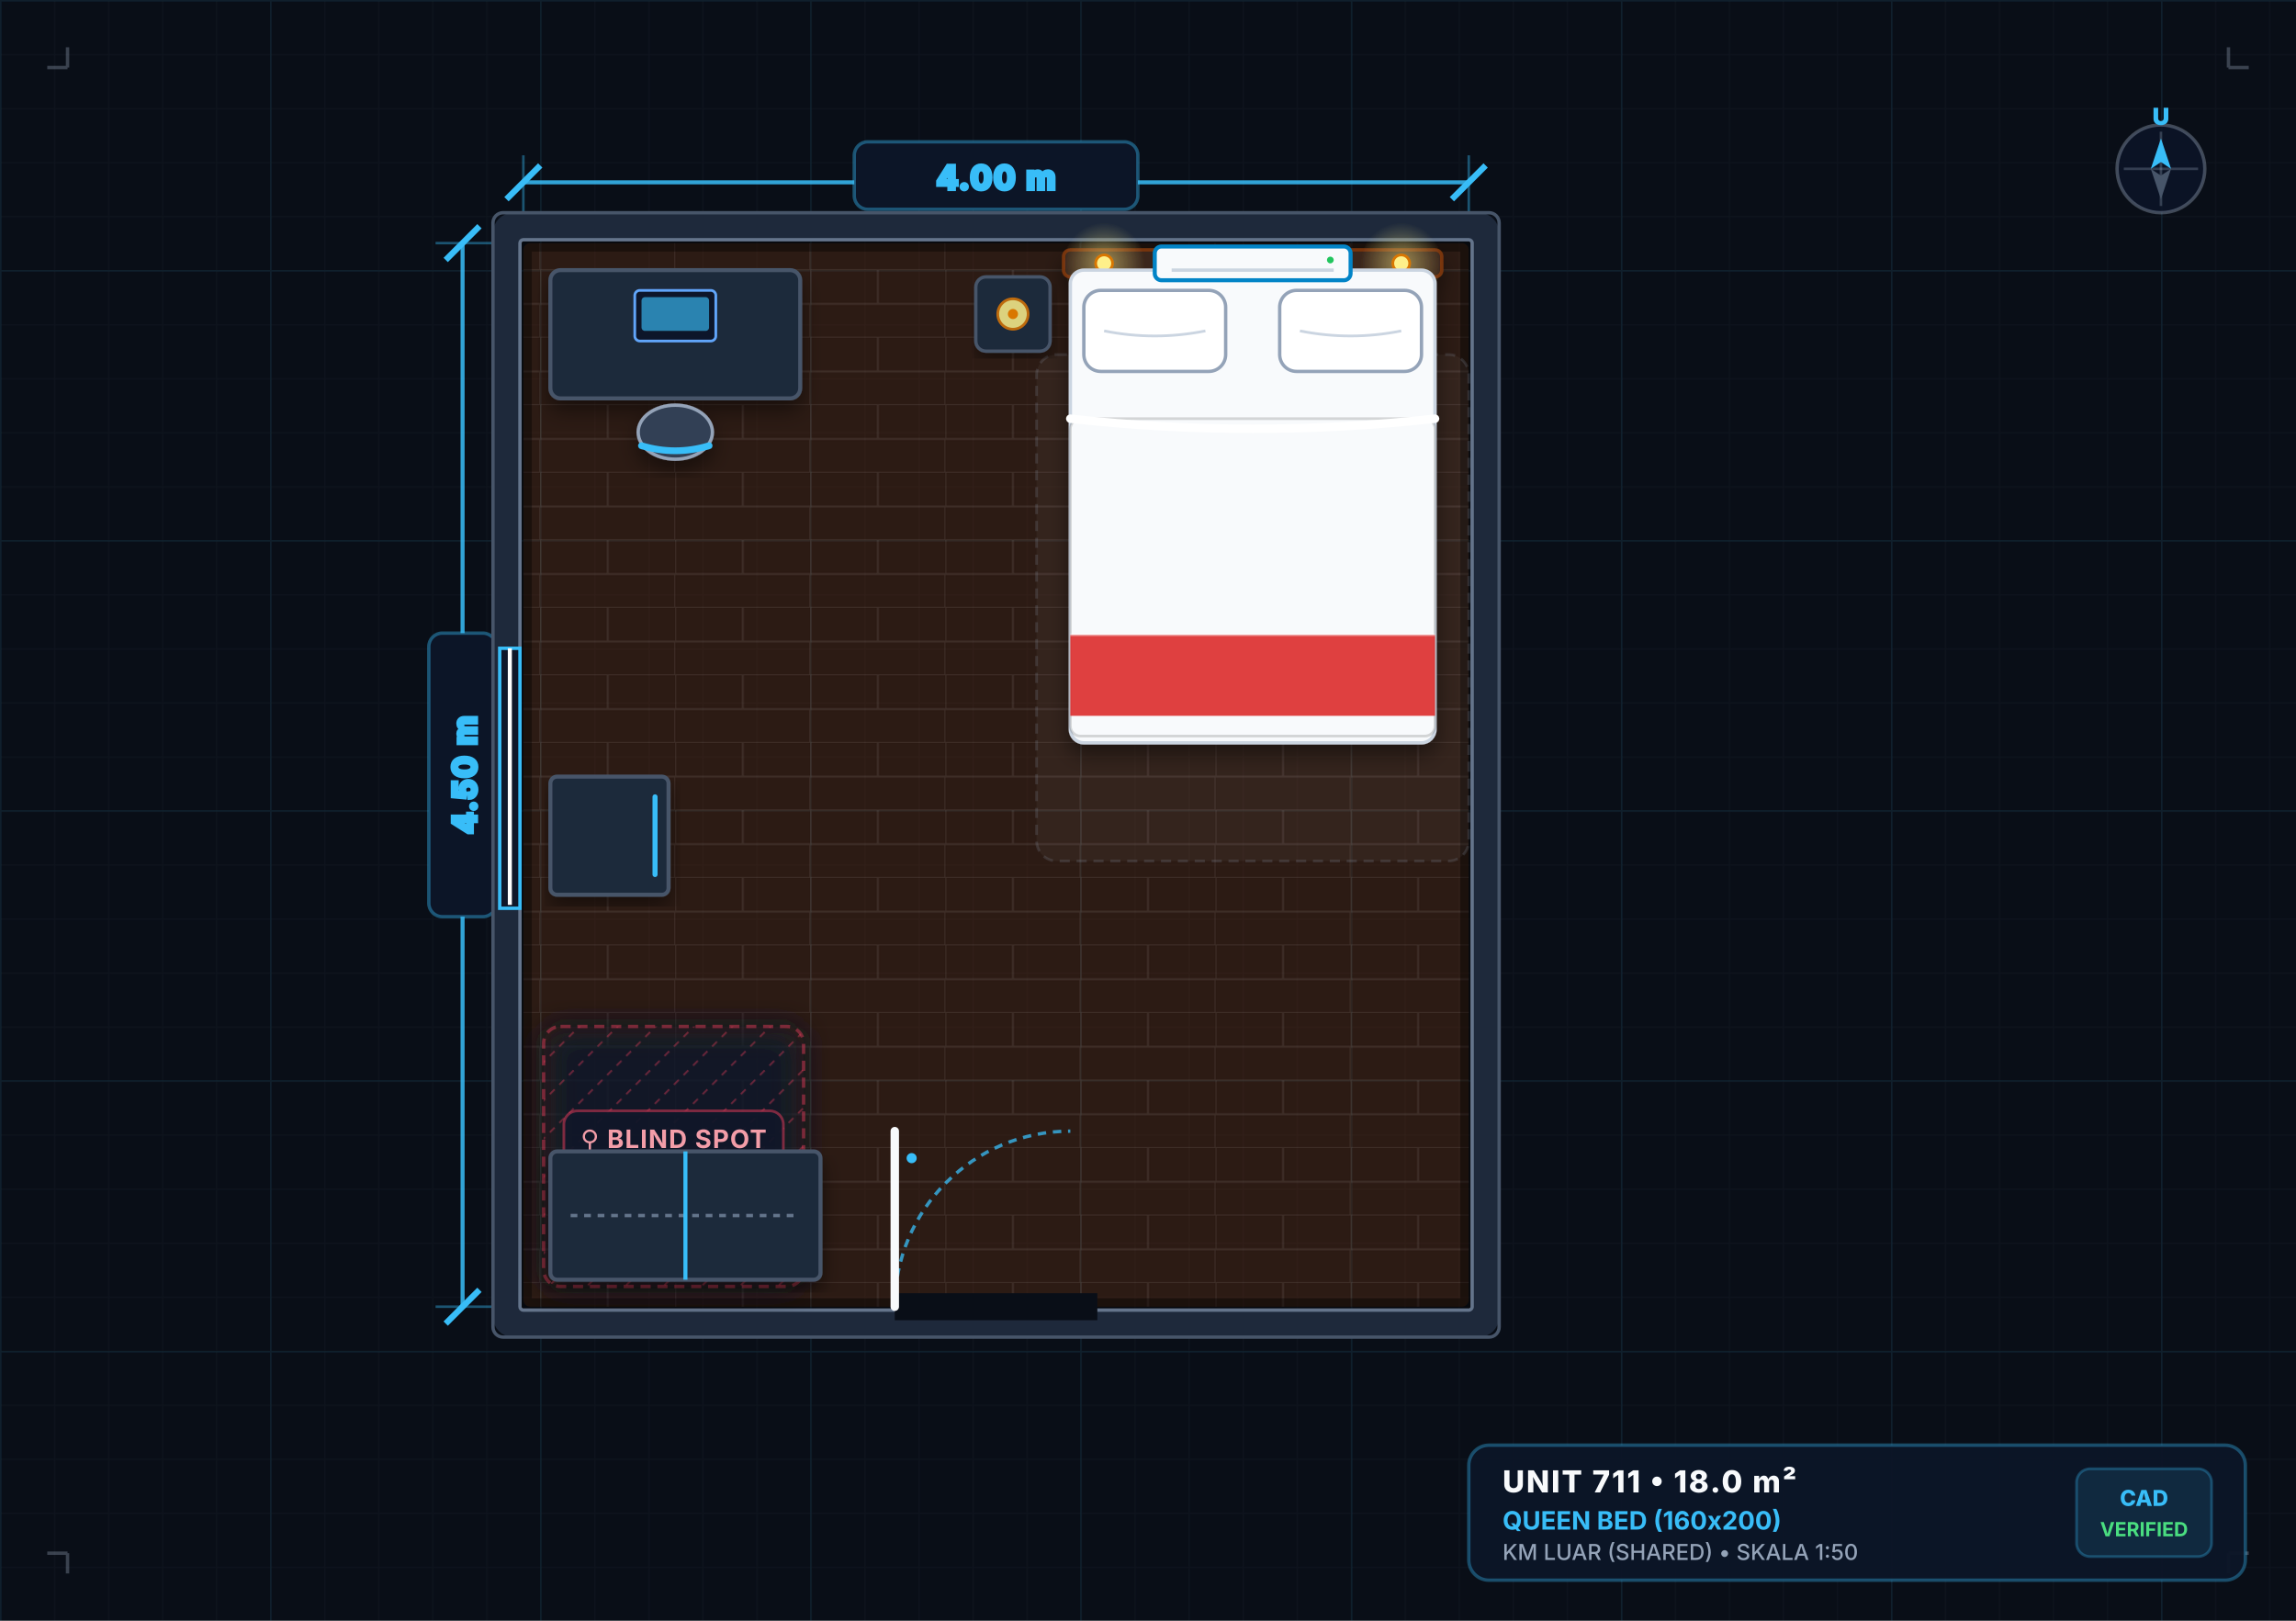
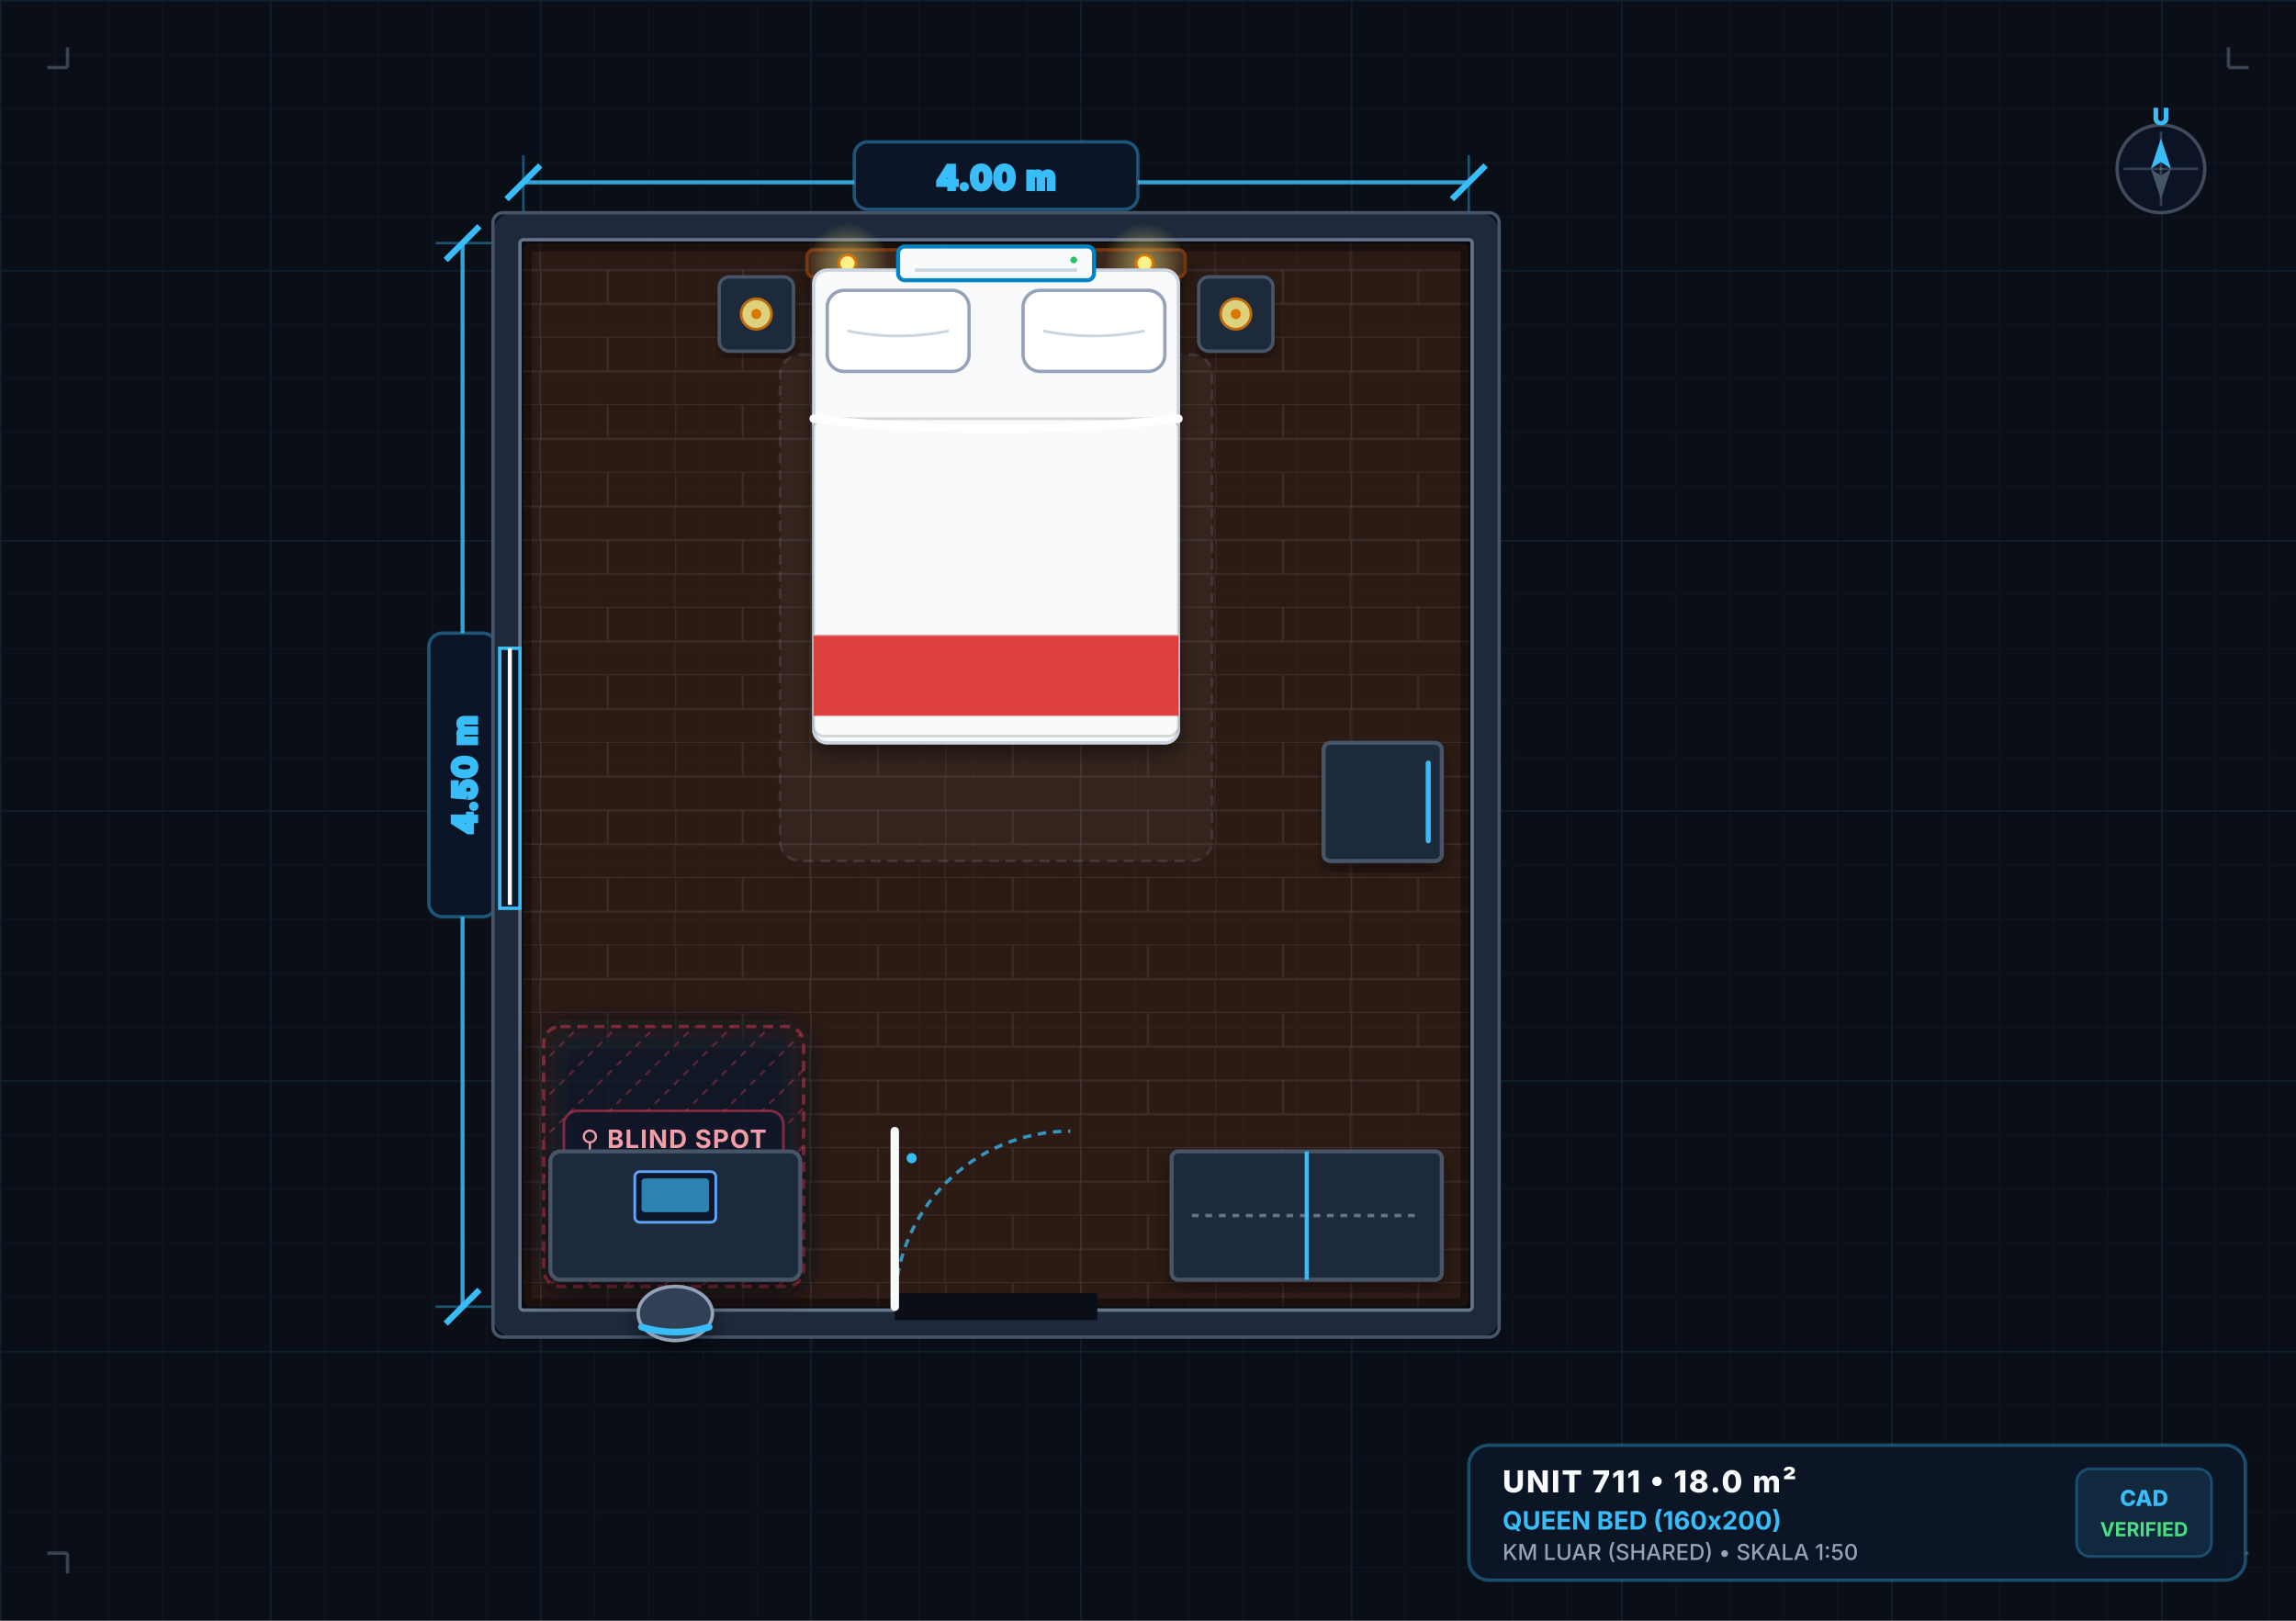
<svg xmlns="http://www.w3.org/2000/svg" viewBox="0 0 680 480" width="100%" height="100%" style="background:#090e17; border-radius:14px; font-family:'Inter',system-ui,-apple-system,sans-serif;">
  <defs>
    <pattern id="grid_cad_311" width="16" height="16" patternUnits="userSpaceOnUse">
      <path d="M 16 0 L 0 0 0 16" fill="none" stroke="rgba(148, 163, 184, 0.04)" stroke-width="0.75" />
    </pattern>
    <pattern id="grid_major_311" width="80" height="80" patternUnits="userSpaceOnUse">
      <path d="M 80 0 L 0 0 0 80" fill="none" stroke="rgba(56, 189, 248, 0.07)" stroke-width="1" />
    </pattern>
    <pattern id="parquet_311" width="40" height="20" patternUnits="userSpaceOnUse">
      <rect width="40" height="20" fill="#78350f" fill-opacity="0.32" />
      <path d="M 0 10 L 40 10 M 20 0 L 20 10 M 0 20 L 40 20 M 40 10 L 40 20 M 0 0 L 0 10" fill="none" stroke="rgba(255, 255, 255, 0.08)" stroke-width="0.6" />
    </pattern>
    <pattern id="bm_tile_311" width="12" height="12" patternUnits="userSpaceOnUse">
      <rect width="12" height="12" fill="#0f2338" />
      <path d="M 12 0 L 0 0 0 12" fill="none" stroke="rgba(56, 189, 248, 0.22)" stroke-width="0.6" />
    </pattern>
    <filter id="frost_blur_311" x="-10%" y="-10%" width="120%" height="120%">
      <feGaussianBlur stdDeviation="4.5" result="blur" />
    </filter>
    <pattern id="blind_hatch_311" width="8" height="8" patternTransform="rotate(45 0 0)" patternUnits="userSpaceOnUse">
      <line x1="0" y1="0" x2="0" y2="8" stroke="rgba(244, 63, 94, 0.35)" stroke-width="1.2" stroke-dasharray="2 2" />
    </pattern>
    <radialGradient id="lamp_glow_311">
      <stop offset="0%" stop-color="#fef08a" stop-opacity="0.5" />
      <stop offset="100%" stop-color="#fef08a" stop-opacity="0" />
    </radialGradient>
    <filter id="drop_shadow_311" x="-5%" y="-5%" width="115%" height="115%">
      <feDropShadow dx="0" dy="3" stdDeviation="3" flood-color="#000000" flood-opacity="0.45" />
    </filter>
  </defs>
  <rect width="680" height="480" fill="#090e17" />
  <rect width="680" height="480" fill="url(#grid_cad_311)" />
  <rect width="680" height="480" fill="url(#grid_major_311)" />
  <g stroke="rgba(148, 163, 184, 0.35)" stroke-width="1">
    <path d="M 14 20 L 20 20 M 20 14 L 20 20" />
    <path d="M 666 20 L 660 20 M 660 14 L 660 20" />
    <path d="M 14 460 L 20 460 M 20 466 L 20 460" />
    <path d="M 666 460 L 660 460 M 660 466 L 660 460" />
  </g>
  <g stroke="#38bdf8" stroke-width="1.2">
    <line x1="155" y1="54" x2="435" y2="54" opacity="0.85" />
    <line x1="150" y1="59" x2="160" y2="49" stroke-width="1.8" />
    <line x1="430" y1="59" x2="440" y2="49" stroke-width="1.8" />
    <line x1="155" y1="66" x2="155" y2="46" opacity="0.4" stroke-width="0.75" />
    <line x1="435" y1="66" x2="435" y2="46" opacity="0.4" stroke-width="0.75" />
    <rect x="253.0" y="42" width="84" height="20" rx="4" fill="#0c1527" stroke="rgba(56, 189, 248, 0.4)" stroke-width="1" />
    <text x="295.0" y="56" fill="#38bdf8" font-size="9.5" font-weight="700" text-anchor="middle" letter-spacing="0.5">
      4.00 m
    </text>
  </g>
  <g stroke="#38bdf8" stroke-width="1.2">
    <line x1="137" y1="72" x2="137" y2="387" opacity="0.85" />
    <line x1="132" y1="77" x2="142" y2="67" stroke-width="1.8" />
    <line x1="132" y1="392" x2="142" y2="382" stroke-width="1.8" />
    <line x1="149" y1="72" x2="129" y2="72" opacity="0.4" stroke-width="0.75" />
    <line x1="149" y1="387" x2="129" y2="387" opacity="0.4" stroke-width="0.75" />
    <g transform="translate(137, 229.5)">
      <rect x="-42" y="-10" width="84" height="20" rx="4" fill="#0c1527" stroke="rgba(56, 189, 248, 0.4)" stroke-width="1" transform="rotate(-90)" />
      <text x="0" y="4" fill="#38bdf8" font-size="9.5" font-weight="700" text-anchor="middle" letter-spacing="0.5" transform="rotate(-90)">
        4.50 m
      </text>
    </g>
  </g>
  <rect x="155" y="72" width="280" height="315" rx="2" fill="url(#parquet_311)" />
  <rect x="155" y="72" width="280" height="315" fill="none" stroke="rgba(0, 0, 0, 0.38)" stroke-width="5" />
  <rect x="150" y="67" width="290" height="325" fill="none" stroke="#1e293b" stroke-width="8" rx="2" />
  <rect x="146" y="63" width="298" height="333" fill="none" stroke="#475569" stroke-width="1" rx="3" />
  <rect x="154" y="71" width="282" height="317" fill="none" stroke="#64748b" stroke-width="1" rx="1" />
  <g id="unsure_zone" opacity="0.95">
    <rect x="161" y="304" width="77" height="77" rx="5" fill="rgba(15, 23, 42, 0.85)" filter="url(#frost_blur_311)" />
    <rect x="161" y="304" width="77" height="77" rx="5" fill="url(#blind_hatch_311)" stroke="rgba(244, 63, 94, 0.45)" stroke-width="1" stroke-dasharray="3 2" />
    <rect x="167" y="329" width="65" height="26" rx="4" fill="rgba(15, 23, 42, 0.94)" stroke="rgba(244, 63, 94, 0.5)" stroke-width="0.8" />
    <text x="199.5" y="340" fill="#fda4af" font-size="7.5" font-weight="700" text-anchor="middle" letter-spacing="0.3">
      ⚲ BLIND SPOT
    </text>
    <text x="199.5" y="349" fill="#94a3b8" font-size="6" font-weight="500" text-anchor="middle">
      Sudut Terbatas Kamera
    </text>
  </g>
-   <rect x="307" y="105" width="128" height="150" rx="6" fill="rgba(255, 255, 255, 0.04)" stroke="rgba(148, 163, 184, 0.18)" stroke-width="0.8" stroke-dasharray="3 2" />
+   <rect x="231" y="105" width="128" height="150" rx="6" fill="rgba(255, 255, 255, 0.04)" stroke="rgba(148, 163, 184, 0.18)" stroke-width="0.8" stroke-dasharray="3 2" />
  <g id="bed_unit" filter="url(#drop_shadow_311)">
-     <rect x="315" y="74" width="112" height="8" rx="2" fill="#3b271d" stroke="#78350f" stroke-width="1" />
-     <circle cx="327" cy="78" r="12" fill="url(#lamp_glow_311)" />
-     <circle cx="415" cy="78" r="12" fill="url(#lamp_glow_311)" />
-     <circle cx="327" cy="78" r="2.5" fill="#fef08a" stroke="#d97706" stroke-width="0.8" />
-     <circle cx="415" cy="78" r="2.5" fill="#fef08a" stroke="#d97706" stroke-width="0.8" />
-     <rect x="317" y="80" width="108" height="140" rx="4" fill="#f8fafc" stroke="#cbd5e1" stroke-width="1" />
-     <rect x="317" y="124" width="108" height="94" rx="3" fill="#f8fafc" stroke="rgba(0,0,0,0.15)" stroke-width="0.8" />
-     <path d="M 317 124 Q 371.0 130 425 124" fill="none" stroke="#ffffff" stroke-width="2.5" stroke-linecap="round" />
-     <rect x="317" y="188" width="108" height="24" fill="#dc2626" opacity="0.88" />
-     <line x1="317" y1="188" x2="425" y2="188" stroke="rgba(255,255,255,0.4)" stroke-width="0.8" />
-     <rect x="321" y="86" width="42" height="24" rx="5" fill="#ffffff" stroke="#94a3b8" stroke-width="1" />
-     <path d="M 327 98 Q 342.0 101 357 98" fill="none" stroke="#cbd5e1" stroke-width="0.8" />
-     <rect x="379" y="86" width="42" height="24" rx="5" fill="#ffffff" stroke="#94a3b8" stroke-width="1" />
-     <path d="M 385 98 Q 400.0 101 415 98" fill="none" stroke="#cbd5e1" stroke-width="0.8" />
+     <rect x="239" y="74" width="112" height="8" rx="2" fill="#3b271d" stroke="#78350f" stroke-width="1" />
+     <circle cx="251" cy="78" r="12" fill="url(#lamp_glow_311)" />
+     <circle cx="339" cy="78" r="12" fill="url(#lamp_glow_311)" />
+     <circle cx="251" cy="78" r="2.5" fill="#fef08a" stroke="#d97706" stroke-width="0.8" />
+     <circle cx="339" cy="78" r="2.5" fill="#fef08a" stroke="#d97706" stroke-width="0.8" />
+     <rect x="241" y="80" width="108" height="140" rx="4" fill="#f8fafc" stroke="#cbd5e1" stroke-width="1" />
+     <rect x="241" y="124" width="108" height="94" rx="3" fill="#f8fafc" stroke="rgba(0,0,0,0.15)" stroke-width="0.8" />
+     <path d="M 241 124 Q 295.0 130 349 124" fill="none" stroke="#ffffff" stroke-width="2.5" stroke-linecap="round" />
+     <rect x="241" y="188" width="108" height="24" fill="#dc2626" opacity="0.88" />
+     <line x1="241" y1="188" x2="349" y2="188" stroke="rgba(255,255,255,0.4)" stroke-width="0.8" />
+     <rect x="245" y="86" width="42" height="24" rx="5" fill="#ffffff" stroke="#94a3b8" stroke-width="1" />
+     <path d="M 251 98 Q 266.0 101 281 98" fill="none" stroke="#cbd5e1" stroke-width="0.8" />
+     <rect x="303" y="86" width="42" height="24" rx="5" fill="#ffffff" stroke="#94a3b8" stroke-width="1" />
+     <path d="M 309 98 Q 324.0 101 339 98" fill="none" stroke="#cbd5e1" stroke-width="0.8" />
  </g>
  <g filter="url(#drop_shadow_311)">
-     <rect x="289" y="82" width="22" height="22" rx="3" fill="#1e293b" stroke="#475569" stroke-width="1" />
-     <circle cx="300" cy="93" r="4.5" fill="#fef08a" stroke="#d97706" stroke-width="0.8" opacity="0.85" />
-     <circle cx="300" cy="93" r="1.5" fill="#d97706" />
+     <rect x="213" y="82" width="22" height="22" rx="3" fill="#1e293b" stroke="#475569" stroke-width="1" />
+     <circle cx="224" cy="93" r="4.5" fill="#fef08a" stroke="#d97706" stroke-width="0.8" opacity="0.85" />
+     <circle cx="224" cy="93" r="1.5" fill="#d97706" />
+   </g>
+   <g filter="url(#drop_shadow_311)">
+     <rect x="355" y="82" width="22" height="22" rx="3" fill="#1e293b" stroke="#475569" stroke-width="1" />
+     <circle cx="366" cy="93" r="4.5" fill="#fef08a" stroke="#d97706" stroke-width="0.8" opacity="0.85" />
+     <circle cx="366" cy="93" r="1.5" fill="#d97706" />
  </g>
  <g id="wardrobe" filter="url(#drop_shadow_311)">
-     <rect x="163" y="341" width="80" height="38" rx="2" fill="#1e293b" stroke="#475569" stroke-width="1.2" />
-     <line x1="169" y1="360.0" x2="237" y2="360.0" stroke="#64748b" stroke-width="1" stroke-dasharray="2 2" />
-     <line x1="203.0" y1="341" x2="203.0" y2="379" stroke="#38bdf8" stroke-width="1.2" />
+     <rect x="347" y="341" width="80" height="38" rx="2" fill="#1e293b" stroke="#475569" stroke-width="1.2" />
+     <line x1="353" y1="360.0" x2="421" y2="360.0" stroke="#64748b" stroke-width="1" stroke-dasharray="2 2" />
+     <line x1="387.0" y1="341" x2="387.0" y2="379" stroke="#38bdf8" stroke-width="1.2" />
  </g>
  <g id="desk_setup" filter="url(#drop_shadow_311)">
-     <rect x="163" y="80" width="74" height="38" rx="3" fill="#1e293b" stroke="#475569" stroke-width="1.2" />
-     <rect x="188.0" y="86" width="24" height="15" rx="1.5" fill="#0f172a" stroke="#60a5fa" stroke-width="0.8" />
-     <rect x="190.0" y="88" width="20" height="10" rx="1" fill="#38bdf8" opacity="0.65" />
-     <ellipse cx="200.0" cy="128" rx="11" ry="8" fill="#334155" stroke="#94a3b8" stroke-width="1" />
-     <path d="M 190.0 132 Q 200.0 135 210.0 132" fill="none" stroke="#38bdf8" stroke-width="2" stroke-linecap="round" />
+     <rect x="163" y="341" width="74" height="38" rx="3" fill="#1e293b" stroke="#475569" stroke-width="1.2" />
+     <rect x="188.0" y="347" width="24" height="15" rx="1.5" fill="#0f172a" stroke="#60a5fa" stroke-width="0.8" />
+     <rect x="190.0" y="349" width="20" height="10" rx="1" fill="#38bdf8" opacity="0.65" />
+     <ellipse cx="200.0" cy="389" rx="11" ry="8" fill="#334155" stroke="#94a3b8" stroke-width="1" />
+     <path d="M 190.0 393 Q 200.0 396 210.0 393" fill="none" stroke="#38bdf8" stroke-width="2" stroke-linecap="round" />
  </g>
  <g id="ac_unit">
-     <rect x="342" y="73" width="58" height="10" rx="2" fill="#f8fafc" stroke="#0284c7" stroke-width="1.2" />
-     <line x1="347" y1="80" x2="395" y2="80" stroke="#cbd5e1" stroke-width="1" />
-     <circle cx="394" cy="77" r="1" fill="#22c55e" />
+     <rect x="266" y="73" width="58" height="10" rx="2" fill="#f8fafc" stroke="#0284c7" stroke-width="1.2" />
+     <line x1="271" y1="80" x2="319" y2="80" stroke="#cbd5e1" stroke-width="1" />
+     <circle cx="318" cy="77" r="1" fill="#22c55e" />
  </g>
  <g id="fridge" filter="url(#drop_shadow_311)">
-     <rect x="163" y="230" width="35" height="35" rx="2" fill="#1e293b" stroke="#475569" stroke-width="1.2" />
-     <line x1="194" y1="236" x2="194" y2="259" stroke="#38bdf8" stroke-width="1.5" stroke-linecap="round" />
+     <rect x="392" y="220" width="35" height="35" rx="2" fill="#1e293b" stroke="#475569" stroke-width="1.2" />
+     <line x1="423" y1="226" x2="423" y2="249" stroke="#38bdf8" stroke-width="1.5" stroke-linecap="round" />
  </g>
  <g id="window_left">
    <rect x="148" y="192" width="6" height="77" fill="#0f172a" stroke="#38bdf8" stroke-width="1" />
    <line x1="151" y1="192" x2="151" y2="268" stroke="#ffffff" stroke-width="1.2" />
  </g>
  <g id="main_door">
    <rect x="265" y="383" width="60" height="8" fill="#090e17" />
    <path d="M 265 387 A 52 52 0 0 1 317 335" fill="none" stroke="#38bdf8" stroke-width="1" stroke-dasharray="2.5 2" opacity="0.75" />
    <line x1="265" y1="387" x2="265" y2="335" stroke="#f8fafc" stroke-width="2.5" stroke-linecap="round" />
    <circle cx="270" cy="343" r="1.5" fill="#38bdf8" />
  </g>
  <g id="title_block" transform="translate(435, 428)">
    <rect x="0" y="0" width="230" height="40" rx="6" fill="rgba(12, 21, 39, 0.96)" stroke="rgba(56, 189, 248, 0.35)" stroke-width="1" />
    <text x="10" y="14" fill="#f8fafc" font-size="9" font-weight="800" letter-spacing="0.5">
      UNIT 711 • 18.0 m²
    </text>
    <text x="10" y="25" fill="#38bdf8" font-size="7.5" font-weight="700">
      QUEEN BED (160x200)
    </text>
    <text x="10" y="34" fill="#94a3b8" font-size="6.5" font-weight="500">
      KM LUAR (SHARED) • SKALA 1:50
    </text>
    <rect x="180" y="7" width="40" height="26" rx="4" fill="rgba(56, 189, 248, 0.12)" stroke="rgba(56, 189, 248, 0.3)" stroke-width="0.8" />
    <text x="200" y="18" fill="#38bdf8" font-size="6.5" font-weight="800" text-anchor="middle">CAD</text>
    <text x="200" y="27" fill="#4ade80" font-size="5.8" font-weight="700" text-anchor="middle">VERIFIED</text>
  </g>
  <g id="north_compass" transform="translate(625, 35)">
    <circle cx="15" cy="15" r="13" fill="rgba(12, 21, 39, 0.9)" stroke="rgba(148, 163, 184, 0.4)" stroke-width="1" />
    <line x1="15" y1="4" x2="15" y2="26" stroke="rgba(148, 163, 184, 0.3)" stroke-width="0.75" />
    <line x1="4" y1="15" x2="26" y2="15" stroke="rgba(148, 163, 184, 0.3)" stroke-width="0.75" />
    <polygon points="15,6 18,15 15,13 12,15" fill="#38bdf8" />
    <polygon points="15,24 18,15 15,17 12,15" fill="#475569" />
    <text x="15" y="2" fill="#38bdf8" font-size="7" font-weight="900" text-anchor="middle">U</text>
  </g>
</svg>
